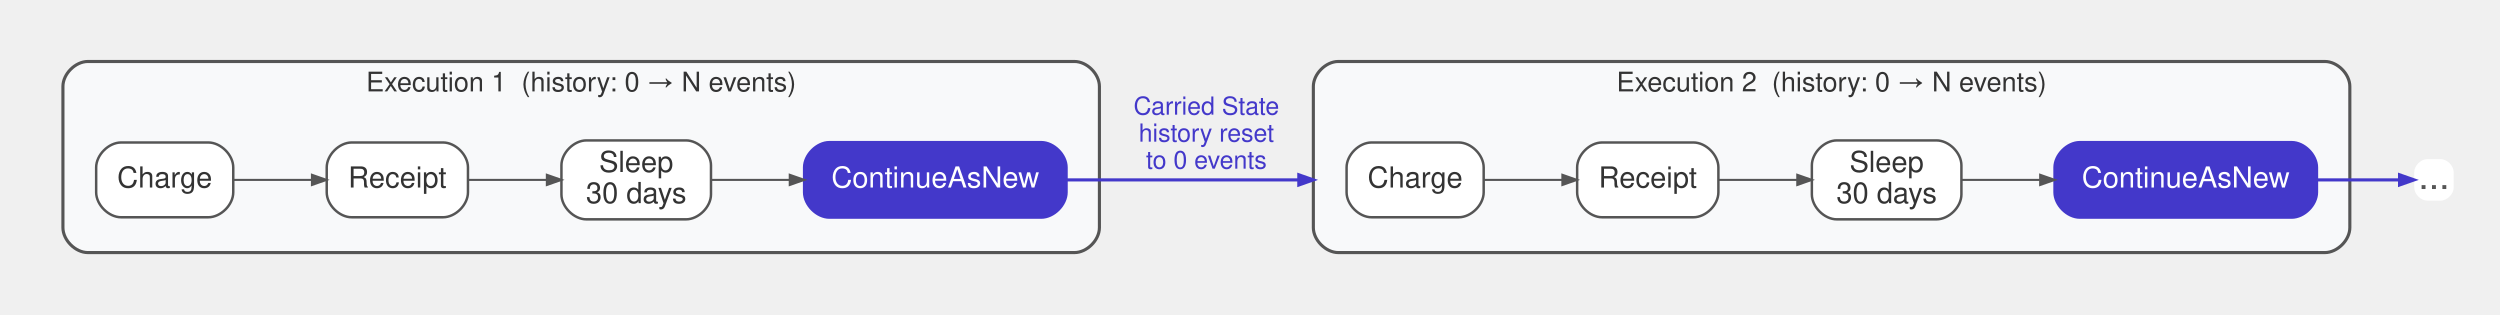
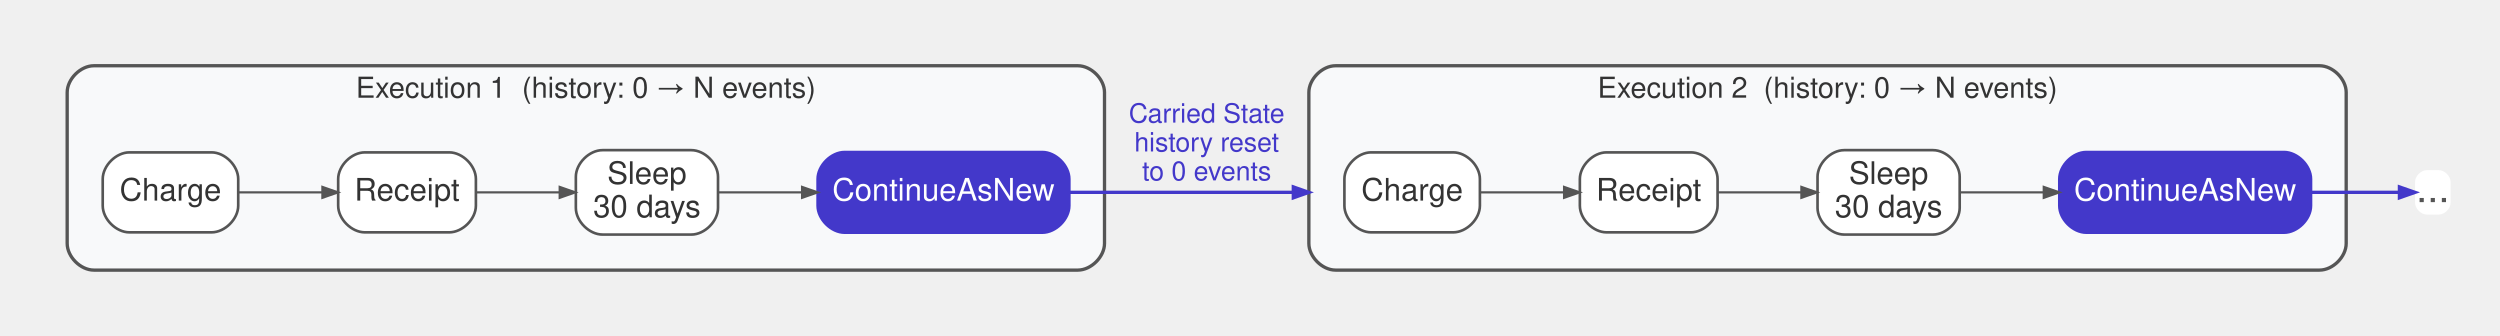
- <svg xmlns="http://www.w3.org/2000/svg" width="1202pt" height="151pt" viewBox="0.00 0.00 1202.20 151.20">
+ <svg xmlns="http://www.w3.org/2000/svg" width="1124pt" height="151pt" viewBox="0.00 0.00 1124.20 151.20">
  <g id="graph0" class="graph" transform="scale(1 1) rotate(0) translate(21.6 129.6)">
    <g id="clust1" class="cluster">
-       <path fill="#f8f9fa" stroke="#555555" stroke-width="1.5" d="M20,-8C20,-8 495,-8 495,-8 501,-8 507,-14 507,-20 507,-20 507,-88 507,-88 507,-94 501,-100 495,-100 495,-100 20,-100 20,-100 14,-100 8,-94 8,-88 8,-88 8,-20 8,-20 8,-14 14,-8 20,-8" />
-       <text text-anchor="middle" x="257.5" y="-85.6" font-family="Helvetica,sans-Serif" font-size="13.00" fill="#333333">Execution 1  (history: 0 → N events)</text>
+       <path fill="#f8f9fa" stroke="#555555" stroke-width="1.5" d="M20,-8C20,-8 463,-8 463,-8 469,-8 475,-14 475,-20 475,-20 475,-88 475,-88 475,-94 469,-100 463,-100 463,-100 20,-100 20,-100 14,-100 8,-94 8,-88 8,-88 8,-20 8,-20 8,-14 14,-8 20,-8" />
+       <text text-anchor="middle" x="241.5" y="-85.6" font-family="Helvetica,sans-Serif" font-size="13.00" fill="#333333">Execution 1  (history: 0 → N events)</text>
    </g>
    <g id="clust2" class="cluster">
-       <path fill="#f8f9fa" stroke="#555555" stroke-width="1.5" d="M622,-8C622,-8 1097,-8 1097,-8 1103,-8 1109,-14 1109,-20 1109,-20 1109,-88 1109,-88 1109,-94 1103,-100 1097,-100 1097,-100 622,-100 622,-100 616,-100 610,-94 610,-88 610,-88 610,-20 610,-20 610,-14 616,-8 622,-8" />
-       <text text-anchor="middle" x="859.5" y="-85.6" font-family="Helvetica,sans-Serif" font-size="13.00" fill="#333333">Execution 2  (history: 0 → N events)</text>
+       <path fill="#f8f9fa" stroke="#555555" stroke-width="1.5" d="M579,-8C579,-8 1022,-8 1022,-8 1028,-8 1034,-14 1034,-20 1034,-20 1034,-88 1034,-88 1034,-94 1028,-100 1022,-100 1022,-100 579,-100 579,-100 573,-100 567,-94 567,-88 567,-88 567,-20 567,-20 567,-14 573,-8 579,-8" />
+       <text text-anchor="middle" x="800.5" y="-85.6" font-family="Helvetica,sans-Serif" font-size="13.00" fill="#333333">Execution 2  (history: 0 → N events)</text>
    </g>
    <g id="node1" class="node">
-       <path fill="#ffffff" stroke="#555555" stroke-width="1.2" d="M78,-61C78,-61 36,-61 36,-61 30,-61 24,-55 24,-49 24,-49 24,-37 24,-37 24,-31 30,-25 36,-25 36,-25 78,-25 78,-25 84,-25 90,-31 90,-37 90,-37 90,-49 90,-49 90,-55 84,-61 78,-61" />
-       <text text-anchor="middle" x="57" y="-39.3" font-family="Helvetica,sans-Serif" font-size="14.00" fill="#333333">Charge</text>
+       <path fill="#ffffff" stroke="#555555" stroke-width="1.2" d="M73,-61C73,-61 36,-61 36,-61 30,-61 24,-55 24,-49 24,-49 24,-37 24,-37 24,-31 30,-25 36,-25 36,-25 73,-25 73,-25 79,-25 85,-31 85,-37 85,-37 85,-49 85,-49 85,-55 79,-61 73,-61" />
+       <text text-anchor="middle" x="54.5" y="-39.3" font-family="Helvetica,sans-Serif" font-size="14.00" fill="#333333">Charge</text>
    </g>
    <g id="node2" class="node">
-       <path fill="#ffffff" stroke="#555555" stroke-width="1.2" d="M191,-61C191,-61 147,-61 147,-61 141,-61 135,-55 135,-49 135,-49 135,-37 135,-37 135,-31 141,-25 147,-25 147,-25 191,-25 191,-25 197,-25 203,-31 203,-37 203,-37 203,-49 203,-49 203,-55 197,-61 191,-61" />
-       <text text-anchor="middle" x="169" y="-39.3" font-family="Helvetica,sans-Serif" font-size="14.00" fill="#333333">Receipt</text>
+       <path fill="#ffffff" stroke="#555555" stroke-width="1.2" d="M180,-61C180,-61 142,-61 142,-61 136,-61 130,-55 130,-49 130,-49 130,-37 130,-37 130,-31 136,-25 142,-25 142,-25 180,-25 180,-25 186,-25 192,-31 192,-37 192,-37 192,-49 192,-49 192,-55 186,-61 180,-61" />
+       <text text-anchor="middle" x="161" y="-39.3" font-family="Helvetica,sans-Serif" font-size="14.00" fill="#333333">Receipt</text>
    </g>
    <g id="edge1" class="edge">
-       <path fill="none" stroke="#555555" d="M90.11,-43C101.88,-43 115.35,-43 127.74,-43" />
-       <polygon fill="#555555" stroke="#555555" points="127.89,-45.45 134.89,-43 127.89,-40.55 127.89,-45.45" />
+       <path fill="none" stroke="#555555" d="M85.17,-43C96.87,-43 110.44,-43 122.79,-43" />
+       <polygon fill="#555555" stroke="#555555" points="122.9,-45.45 129.9,-43 122.9,-40.55 122.9,-45.45" />
    </g>
    <g id="node3" class="node">
-       <path fill="#ffffff" stroke="#555555" stroke-width="1.2" d="M308,-62C308,-62 260,-62 260,-62 254,-62 248,-56 248,-50 248,-50 248,-36 248,-36 248,-30 254,-24 260,-24 260,-24 308,-24 308,-24 314,-24 320,-30 320,-36 320,-36 320,-50 320,-50 320,-56 314,-62 308,-62" />
-       <text text-anchor="middle" x="284" y="-46.8" font-family="Helvetica,sans-Serif" font-size="14.00" fill="#333333">Sleep</text>
-       <text text-anchor="middle" x="284" y="-31.8" font-family="Helvetica,sans-Serif" font-size="14.00" fill="#333333">30 days</text>
+       <path fill="#ffffff" stroke="#555555" stroke-width="1.2" d="M289,-62C289,-62 249,-62 249,-62 243,-62 237,-56 237,-50 237,-50 237,-36 237,-36 237,-30 243,-24 249,-24 249,-24 289,-24 289,-24 295,-24 301,-30 301,-36 301,-36 301,-50 301,-50 301,-56 295,-62 289,-62" />
+       <text text-anchor="middle" x="269" y="-46.8" font-family="Helvetica,sans-Serif" font-size="14.00" fill="#333333">Sleep</text>
+       <text text-anchor="middle" x="269" y="-31.8" font-family="Helvetica,sans-Serif" font-size="14.00" fill="#333333">30 days</text>
    </g>
    <g id="edge2" class="edge">
-       <path fill="none" stroke="#555555" d="M203.29,-43C215.05,-43 228.42,-43 240.82,-43" />
-       <polygon fill="#555555" stroke="#555555" points="240.98,-45.45 247.98,-43 240.98,-40.55 240.98,-45.45" />
+       <path fill="none" stroke="#555555" d="M192.09,-43C203.76,-43 217.26,-43 229.61,-43" />
+       <polygon fill="#555555" stroke="#555555" points="229.73,-45.45 236.73,-43 229.73,-40.55 229.73,-45.45" />
    </g>
    <g id="node4" class="node">
-       <path fill="#4338ca" stroke="#4338ca" stroke-width="1.5" d="M479,-61C479,-61 377,-61 377,-61 371,-61 365,-55 365,-49 365,-49 365,-37 365,-37 365,-31 371,-25 377,-25 377,-25 479,-25 479,-25 485,-25 491,-31 491,-37 491,-37 491,-49 491,-49 491,-55 485,-61 479,-61" />
-       <text text-anchor="middle" x="428" y="-39.3" font-family="Helvetica,sans-Serif" font-size="14.00" fill="#ffffff">ContinueAsNew</text>
+       <path fill="#4338ca" stroke="#4338ca" stroke-width="1.5" d="M447,-61C447,-61 358,-61 358,-61 352,-61 346,-55 346,-49 346,-49 346,-37 346,-37 346,-31 352,-25 358,-25 358,-25 447,-25 447,-25 453,-25 459,-31 459,-37 459,-37 459,-49 459,-49 459,-55 453,-61 447,-61" />
+       <text text-anchor="middle" x="402.5" y="-39.3" font-family="Helvetica,sans-Serif" font-size="14.00" fill="#ffffff">ContinueAsNew</text>
    </g>
    <g id="edge3" class="edge">
-       <path fill="none" stroke="#555555" d="M320.1,-43C331.54,-43 344.65,-43 357.7,-43" />
-       <polygon fill="#555555" stroke="#555555" points="357.92,-45.45 364.92,-43 357.92,-40.55 357.92,-45.45" />
+       <path fill="none" stroke="#555555" d="M301.16,-43C312.44,-43 325.62,-43 338.64,-43" />
+       <polygon fill="#555555" stroke="#555555" points="338.85,-45.45 345.85,-43 338.85,-40.55 338.85,-45.45" />
    </g>
    <g id="node5" class="node">
-       <path fill="#ffffff" stroke="#555555" stroke-width="1.2" d="M680,-61C680,-61 638,-61 638,-61 632,-61 626,-55 626,-49 626,-49 626,-37 626,-37 626,-31 632,-25 638,-25 638,-25 680,-25 680,-25 686,-25 692,-31 692,-37 692,-37 692,-49 692,-49 692,-55 686,-61 680,-61" />
-       <text text-anchor="middle" x="659" y="-39.3" font-family="Helvetica,sans-Serif" font-size="14.00" fill="#333333">Charge</text>
+       <path fill="#ffffff" stroke="#555555" stroke-width="1.2" d="M632,-61C632,-61 595,-61 595,-61 589,-61 583,-55 583,-49 583,-49 583,-37 583,-37 583,-31 589,-25 595,-25 595,-25 632,-25 632,-25 638,-25 644,-31 644,-37 644,-37 644,-49 644,-49 644,-55 638,-61 632,-61" />
+       <text text-anchor="middle" x="613.5" y="-39.3" font-family="Helvetica,sans-Serif" font-size="14.00" fill="#333333">Charge</text>
    </g>
    <g id="edge7" class="edge">
-       <path fill="none" stroke="#4338ca" stroke-width="1.5" d="M491.27,-43C526.17,-43 569.32,-43 602.97,-43" />
-       <polygon fill="#4338ca" stroke="#4338ca" stroke-width="1.5" points="603,-45.45 610,-43 603,-40.55 603,-45.45" />
-       <text text-anchor="middle" x="558.5" y="-74.40" font-family="Helvetica,sans-Serif" font-size="12.00" fill="#4338ca">  Carried State</text>
-       <text text-anchor="middle" x="558.5" y="-61.40" font-family="Helvetica,sans-Serif" font-size="12.00" fill="#4338ca">  history reset</text>
-       <text text-anchor="middle" x="558.5" y="-48.40" font-family="Helvetica,sans-Serif" font-size="12.00" fill="#4338ca">  to 0 events  </text>
+       <path fill="none" stroke="#4338ca" stroke-width="1.5" d="M459.23,-43C490.43,-43 529.09,-43 559.78,-43" />
+       <polygon fill="#4338ca" stroke="#4338ca" stroke-width="1.5" points="560,-45.45 567,-43 560,-40.55 560,-45.45" />
+       <text text-anchor="middle" x="521" y="-74.40" font-family="Helvetica,sans-Serif" font-size="12.00" fill="#4338ca">  Carried State</text>
+       <text text-anchor="middle" x="521" y="-61.40" font-family="Helvetica,sans-Serif" font-size="12.00" fill="#4338ca">  history reset</text>
+       <text text-anchor="middle" x="521" y="-48.40" font-family="Helvetica,sans-Serif" font-size="12.00" fill="#4338ca">  to 0 events  </text>
    </g>
    <g id="node6" class="node">
-       <path fill="#ffffff" stroke="#555555" stroke-width="1.2" d="M793,-61C793,-61 749,-61 749,-61 743,-61 737,-55 737,-49 737,-49 737,-37 737,-37 737,-31 743,-25 749,-25 749,-25 793,-25 793,-25 799,-25 805,-31 805,-37 805,-37 805,-49 805,-49 805,-55 799,-61 793,-61" />
-       <text text-anchor="middle" x="771" y="-39.3" font-family="Helvetica,sans-Serif" font-size="14.00" fill="#333333">Receipt</text>
+       <path fill="#ffffff" stroke="#555555" stroke-width="1.2" d="M739,-61C739,-61 701,-61 701,-61 695,-61 689,-55 689,-49 689,-49 689,-37 689,-37 689,-31 695,-25 701,-25 701,-25 739,-25 739,-25 745,-25 751,-31 751,-37 751,-37 751,-49 751,-49 751,-55 745,-61 739,-61" />
+       <text text-anchor="middle" x="720" y="-39.3" font-family="Helvetica,sans-Serif" font-size="14.00" fill="#333333">Receipt</text>
    </g>
    <g id="edge4" class="edge">
-       <path fill="none" stroke="#555555" d="M692.11,-43C703.88,-43 717.35,-43 729.74,-43" />
-       <polygon fill="#555555" stroke="#555555" points="729.89,-45.45 736.89,-43 729.89,-40.55 729.89,-45.45" />
+       <path fill="none" stroke="#555555" d="M644.17,-43C655.87,-43 669.44,-43 681.79,-43" />
+       <polygon fill="#555555" stroke="#555555" points="681.9,-45.45 688.9,-43 681.9,-40.55 681.9,-45.45" />
    </g>
    <g id="node7" class="node">
-       <path fill="#ffffff" stroke="#555555" stroke-width="1.2" d="M910,-62C910,-62 862,-62 862,-62 856,-62 850,-56 850,-50 850,-50 850,-36 850,-36 850,-30 856,-24 862,-24 862,-24 910,-24 910,-24 916,-24 922,-30 922,-36 922,-36 922,-50 922,-50 922,-56 916,-62 910,-62" />
-       <text text-anchor="middle" x="886" y="-46.8" font-family="Helvetica,sans-Serif" font-size="14.00" fill="#333333">Sleep</text>
-       <text text-anchor="middle" x="886" y="-31.8" font-family="Helvetica,sans-Serif" font-size="14.00" fill="#333333">30 days</text>
+       <path fill="#ffffff" stroke="#555555" stroke-width="1.2" d="M848,-62C848,-62 808,-62 808,-62 802,-62 796,-56 796,-50 796,-50 796,-36 796,-36 796,-30 802,-24 808,-24 808,-24 848,-24 848,-24 854,-24 860,-30 860,-36 860,-36 860,-50 860,-50 860,-56 854,-62 848,-62" />
+       <text text-anchor="middle" x="828" y="-46.8" font-family="Helvetica,sans-Serif" font-size="14.00" fill="#333333">Sleep</text>
+       <text text-anchor="middle" x="828" y="-31.8" font-family="Helvetica,sans-Serif" font-size="14.00" fill="#333333">30 days</text>
    </g>
    <g id="edge5" class="edge">
-       <path fill="none" stroke="#555555" d="M805.29,-43C817.05,-43 830.42,-43 842.82,-43" />
-       <polygon fill="#555555" stroke="#555555" points="842.98,-45.45 849.98,-43 842.98,-40.55 842.98,-45.45" />
+       <path fill="none" stroke="#555555" d="M751.09,-43C762.76,-43 776.26,-43 788.61,-43" />
+       <polygon fill="#555555" stroke="#555555" points="788.73,-45.45 795.73,-43 788.73,-40.55 788.73,-45.45" />
    </g>
    <g id="node8" class="node">
-       <path fill="#4338ca" stroke="#4338ca" stroke-width="1.5" d="M1081,-61C1081,-61 979,-61 979,-61 973,-61 967,-55 967,-49 967,-49 967,-37 967,-37 967,-31 973,-25 979,-25 979,-25 1081,-25 1081,-25 1087,-25 1093,-31 1093,-37 1093,-37 1093,-49 1093,-49 1093,-55 1087,-61 1081,-61" />
-       <text text-anchor="middle" x="1030" y="-39.3" font-family="Helvetica,sans-Serif" font-size="14.00" fill="#ffffff">ContinueAsNew</text>
+       <path fill="#4338ca" stroke="#4338ca" stroke-width="1.5" d="M1006,-61C1006,-61 917,-61 917,-61 911,-61 905,-55 905,-49 905,-49 905,-37 905,-37 905,-31 911,-25 917,-25 917,-25 1006,-25 1006,-25 1012,-25 1018,-31 1018,-37 1018,-37 1018,-49 1018,-49 1018,-55 1012,-61 1006,-61" />
+       <text text-anchor="middle" x="961.5" y="-39.3" font-family="Helvetica,sans-Serif" font-size="14.00" fill="#ffffff">ContinueAsNew</text>
    </g>
    <g id="edge6" class="edge">
-       <path fill="none" stroke="#555555" d="M922.1,-43C933.54,-43 946.65,-43 959.7,-43" />
-       <polygon fill="#555555" stroke="#555555" points="959.92,-45.45 966.92,-43 959.92,-40.55 959.92,-45.45" />
+       <path fill="none" stroke="#555555" d="M860.16,-43C871.44,-43 884.62,-43 897.64,-43" />
+       <polygon fill="#555555" stroke="#555555" points="897.85,-45.45 904.85,-43 897.85,-40.55 897.85,-45.45" />
    </g>
    <g id="node9" class="node">
-       <path fill="#ffffff" stroke="transparent" stroke-width="1.2" d="M1152.67,-53C1152.67,-53 1146.33,-53 1146.33,-53 1143.17,-53 1140,-49.83 1140,-46.67 1140,-46.67 1140,-39.33 1140,-39.33 1140,-36.17 1143.17,-33 1146.33,-33 1146.33,-33 1152.67,-33 1152.67,-33 1155.83,-33 1159,-36.17 1159,-39.33 1159,-39.33 1159,-46.67 1159,-46.67 1159,-49.83 1155.83,-53 1152.67,-53" />
-       <text text-anchor="middle" x="1149.5" y="-38.6" font-family="Helvetica,sans-Serif" font-size="18.00" fill="#555555">...</text>
+       <path fill="#ffffff" stroke="transparent" stroke-width="1.2" d="M1075.67,-53C1075.67,-53 1070.33,-53 1070.33,-53 1067.67,-53 1065,-50.33 1065,-47.67 1065,-47.67 1065,-38.33 1065,-38.33 1065,-35.67 1067.67,-33 1070.33,-33 1070.33,-33 1075.67,-33 1075.67,-33 1078.33,-33 1081,-35.67 1081,-38.33 1081,-38.33 1081,-47.67 1081,-47.67 1081,-50.33 1078.33,-53 1075.67,-53" />
+       <text text-anchor="middle" x="1073" y="-38.6" font-family="Helvetica,sans-Serif" font-size="18.00" fill="#555555">...</text>
    </g>
    <g id="edge8" class="edge">
-       <path fill="none" stroke="#4338ca" stroke-width="1.5" d="M1093.19,-43C1107.93,-43 1122.38,-43 1132.81,-43" />
-       <polygon fill="#4338ca" stroke="#4338ca" stroke-width="1.5" points="1132.94,-45.45 1139.94,-43 1132.94,-40.55 1132.94,-45.45" />
+       <path fill="none" stroke="#4338ca" stroke-width="1.5" d="M1018.21,-43C1032.89,-43 1047.47,-43 1057.74,-43" />
+       <polygon fill="#4338ca" stroke="#4338ca" stroke-width="1.5" points="1057.97,-45.45 1064.97,-43 1057.97,-40.55 1057.97,-45.45" />
    </g>
  </g>
</svg>
